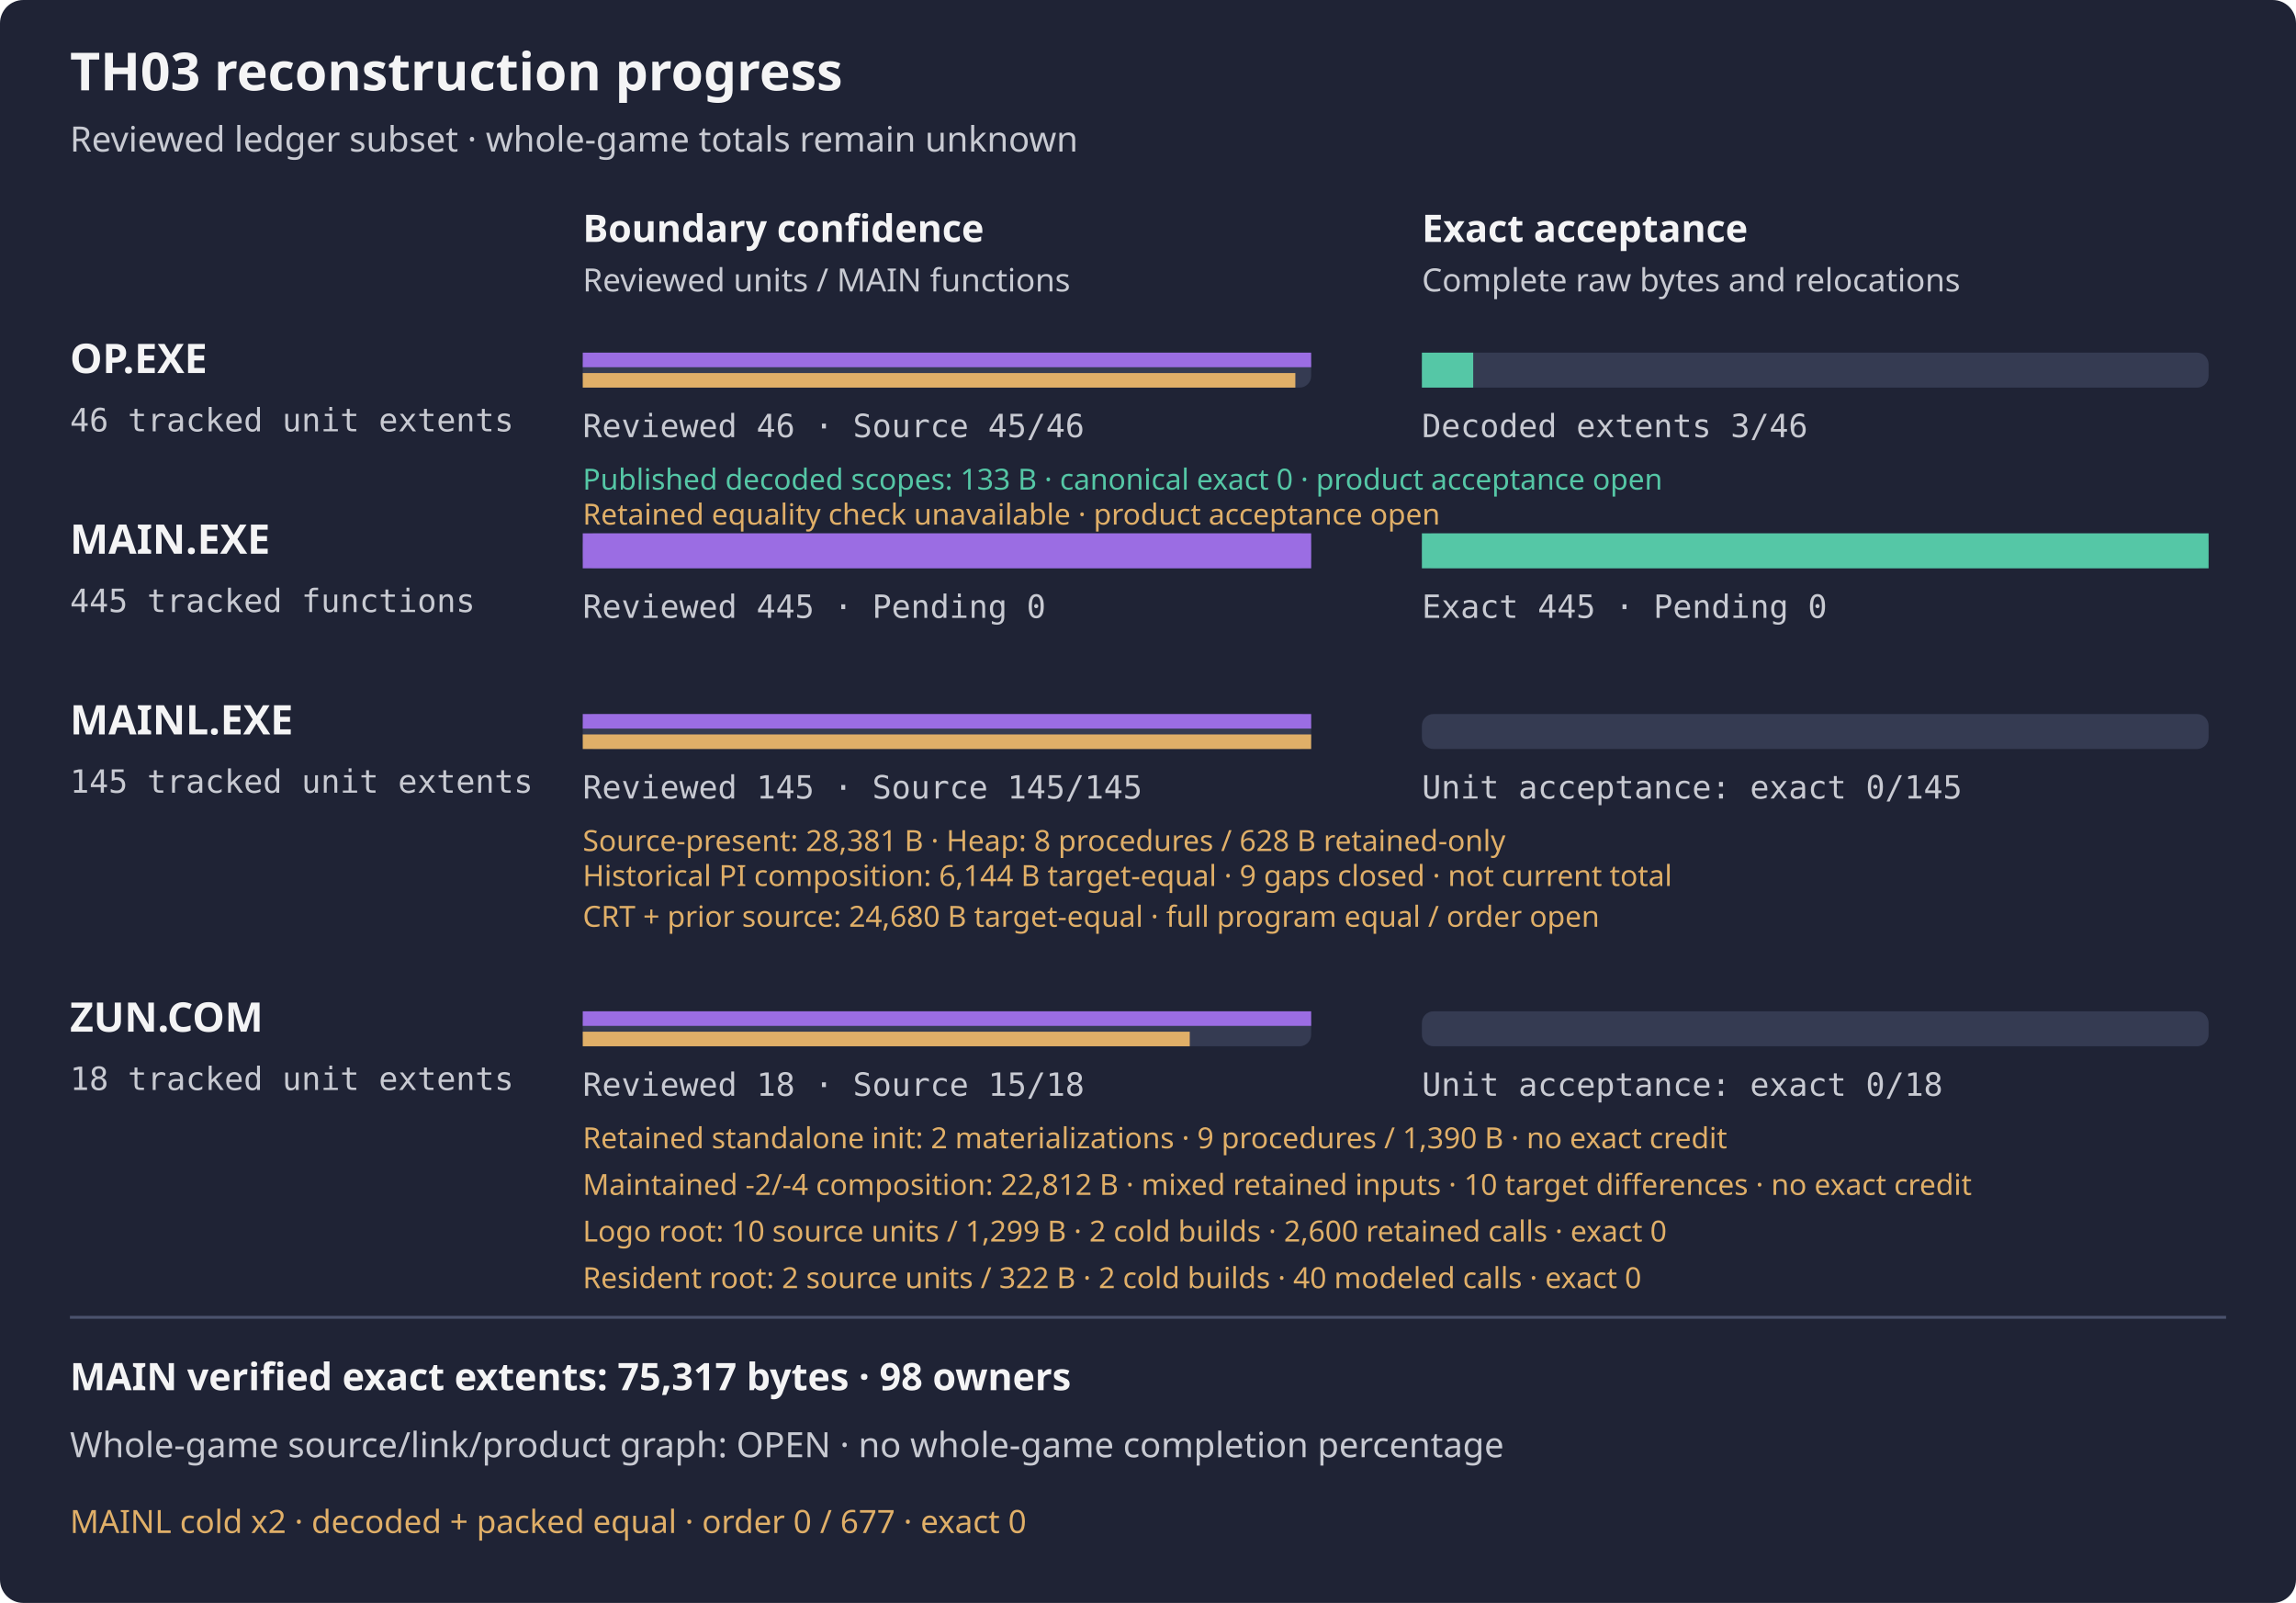
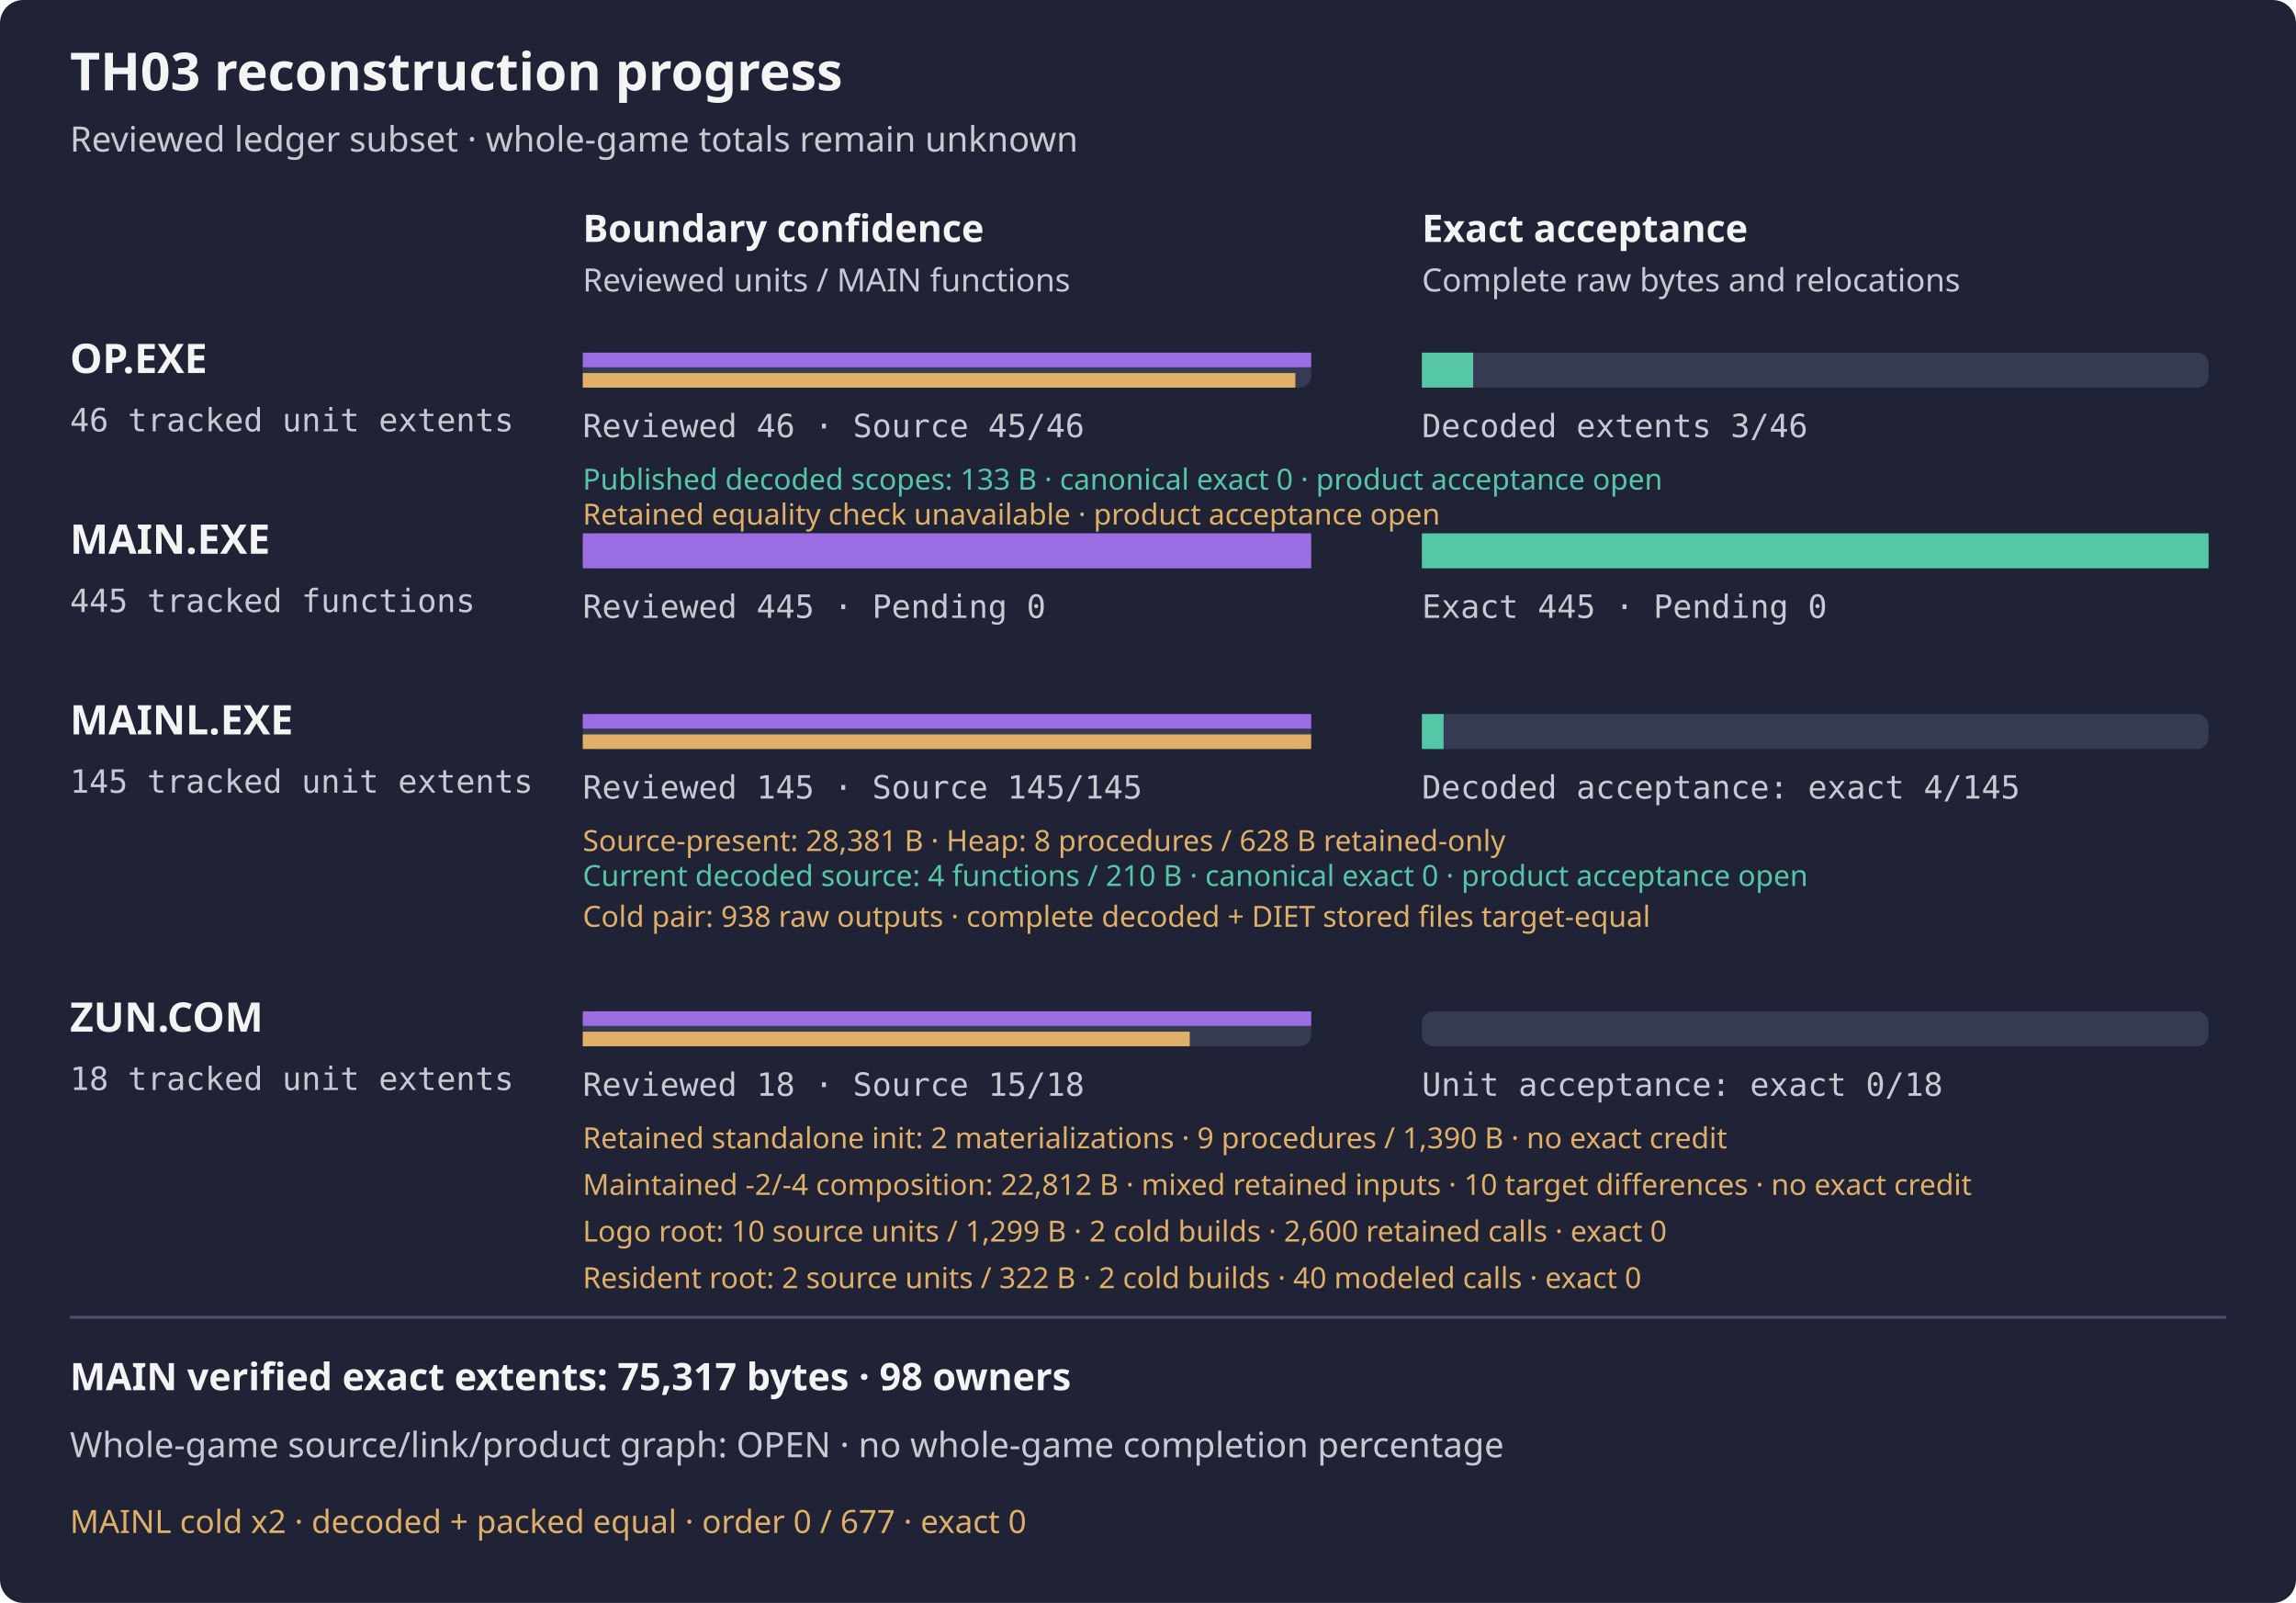
<svg xmlns="http://www.w3.org/2000/svg" width="788" height="550" viewBox="0 0 788 550" role="img" aria-label="TH03 reviewed subset reconstruction progress">
  <rect width="788" height="550" rx="8" fill="#1f2335" />
  <text x="24" y="31" fill="#f4f4f5" font-family="sans-serif" font-size="18" font-weight="600">TH03 reconstruction progress</text>
  <text x="24" y="52" fill="#c8cad2" font-family="sans-serif" font-size="12">Reviewed ledger subset · whole-game totals remain unknown</text>
  <text x="200" y="83" fill="#f4f4f5" font-family="sans-serif" font-size="13" font-weight="600">Boundary confidence</text>
  <text x="488" y="83" fill="#f4f4f5" font-family="sans-serif" font-size="13" font-weight="600">Exact acceptance</text>
  <text x="200" y="100" fill="#c8cad2" font-family="sans-serif" font-size="11">Reviewed units / MAIN functions</text>
  <text x="488" y="100" fill="#c8cad2" font-family="sans-serif" font-size="11">Complete raw bytes and relocations</text>
  <g aria-label="OP.EXE bars count tracked unit extents, not functions; source-present is not exact">
    <text x="24" y="128" fill="#f4f4f5" font-family="sans-serif" font-size="14" font-weight="600">OP.EXE</text>
    <text x="24" y="148" fill="#c8cad2" font-family="monospace" font-size="11">46 tracked unit extents</text>
    <rect x="200" y="121" width="250" height="12" rx="4" fill="#353b52" />
    <rect x="488" y="121" width="270" height="12" rx="4" fill="#353b52" />
    <rect x="200" y="121" width="250.00" height="5" fill="#9b6de3" />
    <rect x="200" y="128" width="244.57" height="5" fill="#e0af68" />
    <rect x="488" y="121" width="17.61" height="12" fill="#55c7a6" />
    <text x="200" y="150" fill="#c8cad2" font-family="monospace" font-size="11">Reviewed 46 · Source 45/46</text>
    <text x="488" y="150" fill="#c8cad2" font-family="monospace" font-size="11">Decoded extents 3/46</text>
  </g>
  <text x="200" y="168" fill="#55c7a6" font-family="sans-serif" font-size="10">Published decoded scopes: 133 B · canonical exact 0 · product acceptance open</text>
  <text x="200" y="180" fill="#e0af68" font-family="sans-serif" font-size="10">Retained equality check unavailable · product acceptance open</text>
  <text x="24" y="190" fill="#f4f4f5" font-family="sans-serif" font-size="14" font-weight="600">MAIN.EXE</text>
  <text x="24" y="210" fill="#c8cad2" font-family="monospace" font-size="11">445 tracked functions</text>
  <rect x="200" y="183" width="250" height="12" rx="4" fill="#353b52" />
  <rect x="488" y="183" width="270" height="12" rx="4" fill="#353b52" />
  <rect x="200" y="183" width="250.00" height="12" fill="#9b6de3" />
  <rect x="488" y="183" width="270.00" height="12" fill="#55c7a6" />
  <text x="200" y="212" fill="#c8cad2" font-family="monospace" font-size="11">Reviewed 445 · Pending 0</text>
  <text x="488" y="212" fill="#c8cad2" font-family="monospace" font-size="11">Exact 445 · Pending 0</text>
  <g aria-label="MAINL bars count tracked unit extents, not functions; source-present is not exact">
    <text x="24" y="252" fill="#f4f4f5" font-family="sans-serif" font-size="14" font-weight="600">MAINL.EXE</text>
    <text x="24" y="272" fill="#c8cad2" font-family="monospace" font-size="11">145 tracked unit extents</text>
    <rect x="200" y="245" width="250" height="12" rx="4" fill="#353b52" />
    <rect x="488" y="245" width="270" height="12" rx="4" fill="#353b52" />
    <rect x="200" y="245" width="250.00" height="5" fill="#9b6de3" />
    <rect x="200" y="252" width="250.00" height="5" fill="#e0af68" />
-     <rect x="488" y="245" width="0.00" height="12" fill="#55c7a6" />
+     <rect x="488" y="245" width="7.45" height="12" fill="#55c7a6" />
    <text x="200" y="274" fill="#c8cad2" font-family="monospace" font-size="11">Reviewed 145 · Source 145/145</text>
-     <text x="488" y="274" fill="#c8cad2" font-family="monospace" font-size="11">Unit acceptance: exact 0/145</text>
+     <text x="488" y="274" fill="#c8cad2" font-family="monospace" font-size="11">Decoded acceptance: exact 4/145</text>
    <text x="200" y="292" fill="#e0af68" font-family="sans-serif" font-size="10">Source-present: 28,381 B · Heap: 8 procedures / 628 B retained-only</text>
  </g>
-   <text x="200" y="304" fill="#e0af68" font-family="sans-serif" font-size="10">Historical PI composition: 6,144 B target-equal · 9 gaps closed · not current total</text>
-   <text x="200" y="318" fill="#e0af68" font-family="sans-serif" font-size="10">CRT + prior source: 24,680 B target-equal · full program equal / order open</text>
+   <text x="200" y="304" fill="#55c7a6" font-family="sans-serif" font-size="10">Current decoded source: 4 functions / 210 B · canonical exact 0 · product acceptance open</text>
+   <text x="200" y="318" fill="#e0af68" font-family="sans-serif" font-size="10">Cold pair: 938 raw outputs · complete decoded + DIET stored files target-equal</text>
  <g aria-label="ZUN.COM bars count tracked unit extents, not functions; source-present is not exact">
    <text x="24" y="354" fill="#f4f4f5" font-family="sans-serif" font-size="14" font-weight="600">ZUN.COM</text>
    <text x="24" y="374" fill="#c8cad2" font-family="monospace" font-size="11">18 tracked unit extents</text>
    <rect x="200" y="347" width="250" height="12" rx="4" fill="#353b52" />
    <rect x="488" y="347" width="270" height="12" rx="4" fill="#353b52" />
    <rect x="200" y="347" width="250.00" height="5" fill="#9b6de3" />
    <rect x="200" y="354" width="208.33" height="5" fill="#e0af68" />
    <rect x="488" y="347" width="0.00" height="12" fill="#55c7a6" />
    <text x="200" y="376" fill="#c8cad2" font-family="monospace" font-size="11">Reviewed 18 · Source 15/18</text>
    <text x="488" y="376" fill="#c8cad2" font-family="monospace" font-size="11">Unit acceptance: exact 0/18</text>
  </g>
  <text x="200" y="394" fill="#e0af68" font-family="sans-serif" font-size="10">Retained standalone init: 2 materializations · 9 procedures / 1,390 B · no exact credit</text>
  <text x="200" y="410" fill="#e0af68" font-family="sans-serif" font-size="10" aria-label="Two equal 22,812-byte mixed-source outputs: maintained init (-2) and driver (-4), three retained other payloads and retained wrapper scaffold. Two independent driver materializations have raw OBJ/COM/MAP equality, no normalization or object reuse; first was not a predeclared pair, and second source mtimes were declared from observed first inputs. Fourteen wrapper-only observations and wrong-transfer negative pass; no payload execution or native composition build. Ten target differences remain; no exact acceptance or DIET closure">Maintained -2/-4 composition: 22,812 B · mixed retained inputs · 10 target differences · no exact credit</text>
  <text x="200" y="426" fill="#e0af68" font-family="sans-serif" font-size="10" aria-label="Ten maintained logo root source units, 1299 CODE bytes; raw identical OBJ COM MAP from two cold builds, vendor context unowned, 2600 retained target and first-candidate model calls, no new model or exact acceptance">Logo root: 10 source units / 1,299 B · 2 cold builds · 2,600 retained calls · exact 0</text>
  <text x="200" y="442" fill="#e0af68" font-family="sans-serif" font-size="10" aria-label="Two maintained resident source units, 322 CODE bytes and separate 307 DATA bytes; two cold builds, forty retained target and first-candidate modeled calls, no whole payload or exact acceptance">Resident root: 2 source units / 322 B · 2 cold builds · 40 modeled calls · exact 0</text>
  <path d="M24 452 H764" stroke="#4b526d" />
  <text x="24" y="477" fill="#f4f4f5" font-family="sans-serif" font-size="13" font-weight="600">MAIN verified exact extents: 75,317 bytes · 98 owners</text>
  <text x="24" y="500" fill="#c8cad2" font-family="sans-serif" font-size="12">Whole-game source/link/product graph: OPEN · no whole-game completion percentage</text>
  <text x="24" y="526" fill="#e0af68" font-family="sans-serif" font-size="11">MAINL cold x2 · decoded + packed equal · order 0 / 677 · exact 0</text>
</svg>
